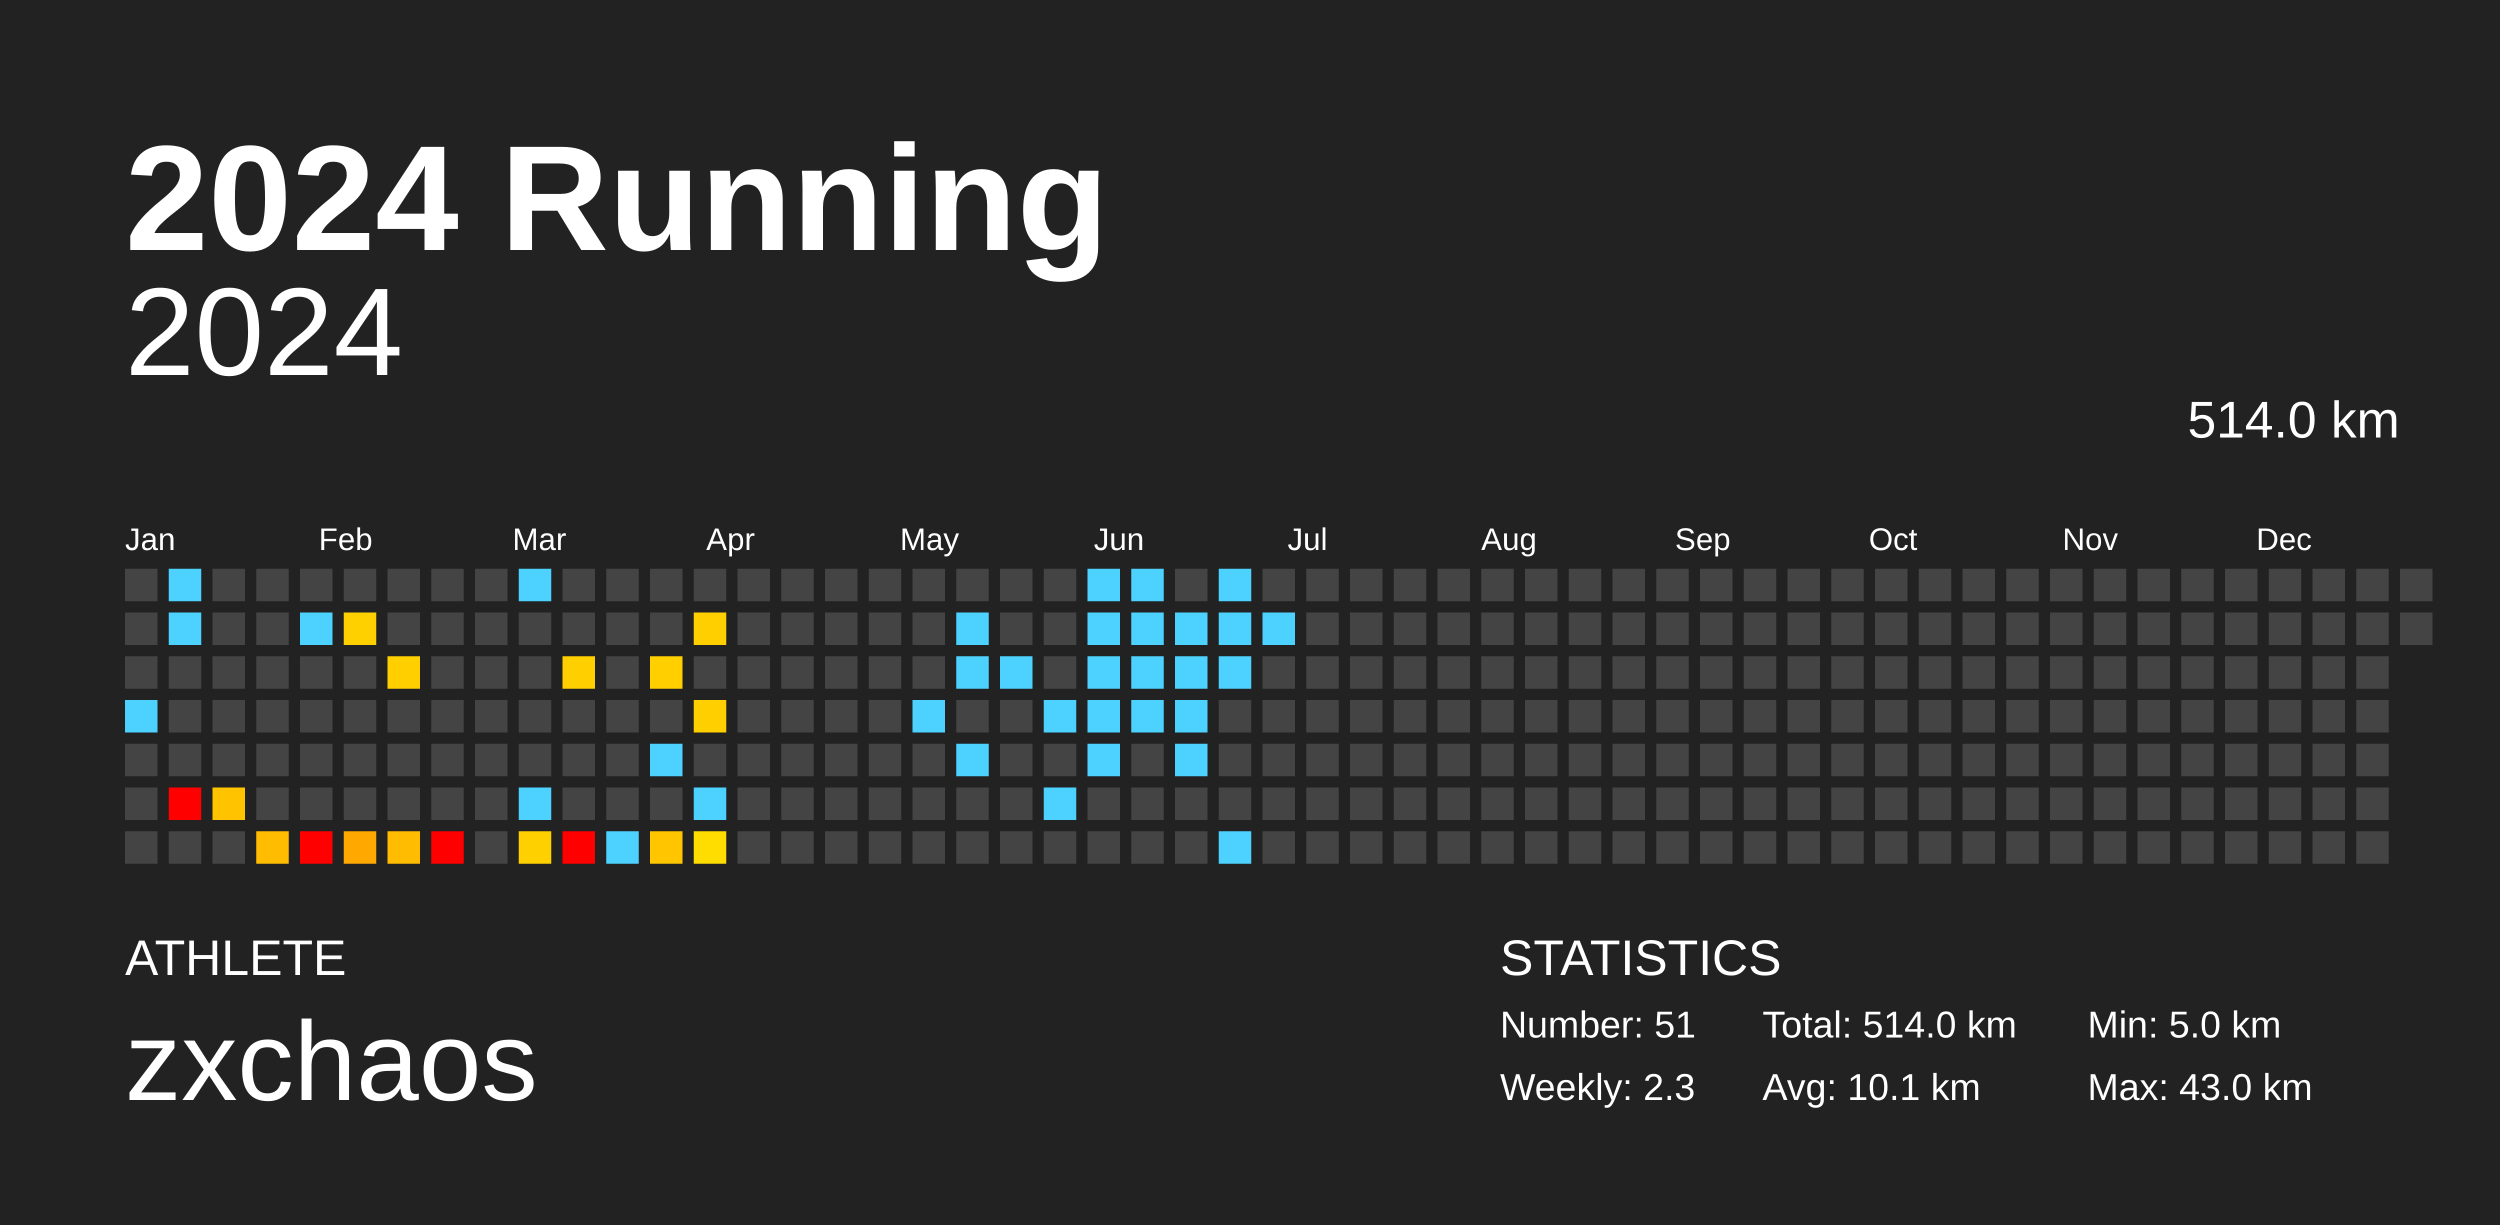
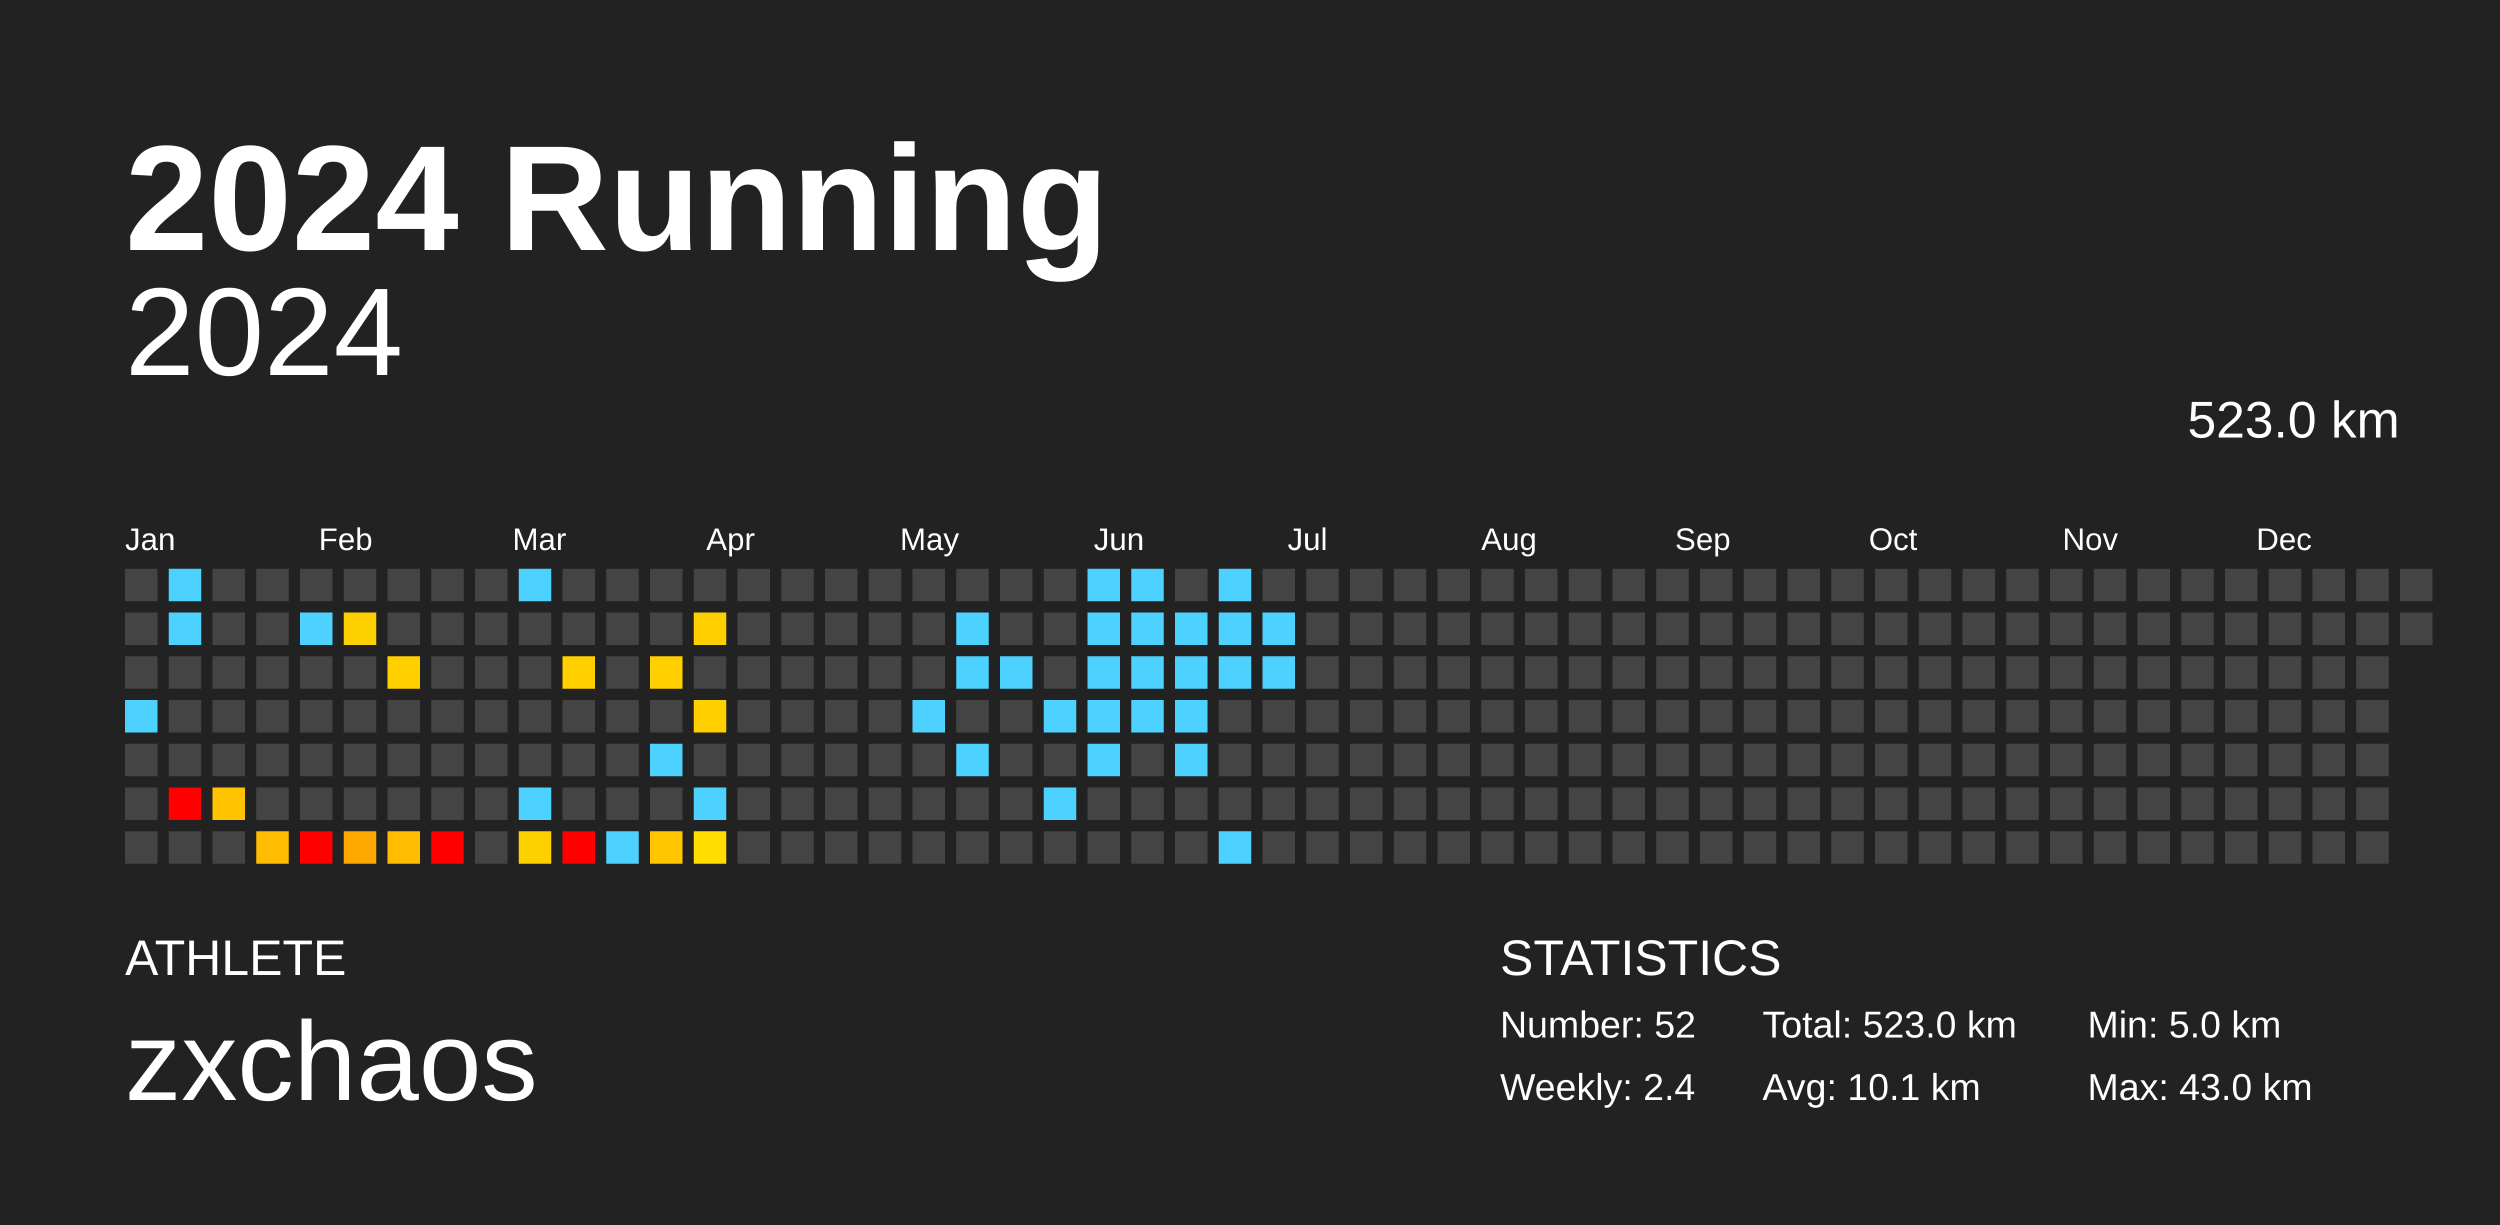
<svg xmlns="http://www.w3.org/2000/svg" baseProfile="full" height="98mm" version="1.1" viewBox="0,0,200,98" width="200mm">
  <defs />
  <rect fill="#222222" height="98" width="200" x="0" y="0" />
  <text fill="#FFFFFF" style="font-size:12px; font-family:Arial; font-weight:bold;" x="10" y="20">2024 Running</text>
  <text fill="#FFFFFF" style="font-size:4px; font-family:Arial" x="10" y="78">ATHLETE</text>
  <text fill="#FFFFFF" style="font-size:9px; font-family:Arial" x="10" y="88">zxchaos</text>
  <text fill="#FFFFFF" style="font-size:4px; font-family:Arial" x="120" y="78">STATISTICS</text>
-   <text fill="#FFFFFF" style="font-size:3px; font-family:Arial" x="120" y="83">Number: 51</text>
-   <text fill="#FFFFFF" style="font-size:3px; font-family:Arial" x="120" y="88">Weekly: 2.3</text>
-   <text fill="#FFFFFF" style="font-size:3px; font-family:Arial" x="141" y="83">Total: 514.0 km</text>
+   <text fill="#FFFFFF" style="font-size:3px; font-family:Arial" x="120" y="83">Number: 52</text>
+   <text fill="#FFFFFF" style="font-size:3px; font-family:Arial" x="120" y="88">Weekly: 2.4</text>
+   <text fill="#FFFFFF" style="font-size:3px; font-family:Arial" x="141" y="83">Total: 523.0 km</text>
  <text fill="#FFFFFF" style="font-size:3px; font-family:Arial" x="141" y="88">Avg: 10.1 km</text>
  <text fill="#FFFFFF" style="font-size:3px; font-family:Arial" x="167" y="83">Min: 5.0 km</text>
  <text fill="#FFFFFF" style="font-size:3px; font-family:Arial" x="167" y="88">Max: 43.0 km</text>
  <text alignment-baseline="hanging" fill="#FFFFFF" style="font-size:10.0px; font-family:Arial;" x="10" y="30">2024</text>
-   <text alignment-baseline="hanging" fill="#FFFFFF" style="font-size:4.125px; font-family:Arial;" x="175" y="35">514.0 km</text>
+   <text alignment-baseline="hanging" fill="#FFFFFF" style="font-size:4.125px; font-family:Arial;" x="175" y="35">523.0 km</text>
  <text fill="#FFFFFF" style="font-size:2.5px; font-family:Arial" x="10.0" y="44">Jan</text>
  <text fill="#FFFFFF" style="font-size:2.5px; font-family:Arial" x="25.5" y="44">Feb</text>
  <text fill="#FFFFFF" style="font-size:2.5px; font-family:Arial" x="41.0" y="44">Mar</text>
  <text fill="#FFFFFF" style="font-size:2.5px; font-family:Arial" x="56.5" y="44">Apr</text>
  <text fill="#FFFFFF" style="font-size:2.5px; font-family:Arial" x="72.0" y="44">May</text>
  <text fill="#FFFFFF" style="font-size:2.5px; font-family:Arial" x="87.5" y="44">Jun</text>
  <text fill="#FFFFFF" style="font-size:2.5px; font-family:Arial" x="103.0" y="44">Jul</text>
  <text fill="#FFFFFF" style="font-size:2.5px; font-family:Arial" x="118.5" y="44">Aug</text>
  <text fill="#FFFFFF" style="font-size:2.5px; font-family:Arial" x="134.0" y="44">Sep</text>
  <text fill="#FFFFFF" style="font-size:2.5px; font-family:Arial" x="149.5" y="44">Oct</text>
  <text fill="#FFFFFF" style="font-size:2.5px; font-family:Arial" x="165.0" y="44">Nov</text>
  <text fill="#FFFFFF" style="font-size:2.5px; font-family:Arial" x="180.5" y="44">Dec</text>
  <rect fill="#444444" height="2.6" width="2.6" x="10.0" y="45.5" />
  <rect fill="#444444" height="2.6" width="2.6" x="10.0" y="49.0" />
  <rect fill="#444444" height="2.6" width="2.6" x="10.0" y="52.5" />
  <rect fill="#4dd2ff" height="2.6" width="2.6" x="10.0" y="56.0" />
  <rect fill="#444444" height="2.6" width="2.6" x="10.0" y="59.5" />
  <rect fill="#444444" height="2.6" width="2.6" x="10.0" y="63.0" />
  <rect fill="#444444" height="2.6" width="2.6" x="10.0" y="66.5" />
  <rect fill="#4dd2ff" height="2.6" width="2.6" x="13.5" y="45.5" />
  <rect fill="#4dd2ff" height="2.6" width="2.6" x="13.5" y="49.0" />
  <rect fill="#444444" height="2.6" width="2.6" x="13.5" y="52.5" />
  <rect fill="#444444" height="2.6" width="2.6" x="13.5" y="56.0" />
  <rect fill="#444444" height="2.6" width="2.6" x="13.5" y="59.5" />
  <rect fill="red" height="2.6" width="2.6" x="13.5" y="63.0" />
  <rect fill="#444444" height="2.6" width="2.6" x="13.5" y="66.5" />
  <rect fill="#444444" height="2.6" width="2.6" x="17.0" y="45.5" />
  <rect fill="#444444" height="2.6" width="2.6" x="17.0" y="49.0" />
  <rect fill="#444444" height="2.6" width="2.6" x="17.0" y="52.5" />
  <rect fill="#444444" height="2.6" width="2.6" x="17.0" y="56.0" />
  <rect fill="#444444" height="2.6" width="2.6" x="17.0" y="59.5" />
  <rect fill="#ffc300" height="2.6" width="2.6" x="17.0" y="63.0" />
  <rect fill="#444444" height="2.6" width="2.6" x="17.0" y="66.5" />
  <rect fill="#444444" height="2.6" width="2.6" x="20.5" y="45.5" />
  <rect fill="#444444" height="2.6" width="2.6" x="20.5" y="49.0" />
  <rect fill="#444444" height="2.6" width="2.6" x="20.5" y="52.5" />
  <rect fill="#444444" height="2.6" width="2.6" x="20.5" y="56.0" />
  <rect fill="#444444" height="2.6" width="2.6" x="20.5" y="59.5" />
  <rect fill="#444444" height="2.6" width="2.6" x="20.5" y="63.0" />
  <rect fill="#ffbc00" height="2.6" width="2.6" x="20.5" y="66.5" />
  <rect fill="#444444" height="2.6" width="2.6" x="24.0" y="45.5" />
  <rect fill="#4dd2ff" height="2.6" width="2.6" x="24.0" y="49.0" />
  <rect fill="#444444" height="2.6" width="2.6" x="24.0" y="52.5" />
  <rect fill="#444444" height="2.6" width="2.6" x="24.0" y="56.0" />
  <rect fill="#444444" height="2.6" width="2.6" x="24.0" y="59.5" />
  <rect fill="#444444" height="2.6" width="2.6" x="24.0" y="63.0" />
  <rect fill="red" height="2.6" width="2.6" x="24.0" y="66.5" />
  <rect fill="#444444" height="2.6" width="2.6" x="27.5" y="45.5" />
  <rect fill="#ffd000" height="2.6" width="2.6" x="27.5" y="49.0" />
  <rect fill="#444444" height="2.6" width="2.6" x="27.5" y="52.5" />
  <rect fill="#444444" height="2.6" width="2.6" x="27.5" y="56.0" />
  <rect fill="#444444" height="2.6" width="2.6" x="27.5" y="59.5" />
  <rect fill="#444444" height="2.6" width="2.6" x="27.5" y="63.0" />
  <rect fill="#ffa800" height="2.6" width="2.6" x="27.5" y="66.5" />
  <rect fill="#444444" height="2.6" width="2.6" x="31.0" y="45.5" />
  <rect fill="#444444" height="2.6" width="2.6" x="31.0" y="49.0" />
  <rect fill="#ffcf00" height="2.6" width="2.6" x="31.0" y="52.5" />
  <rect fill="#444444" height="2.6" width="2.6" x="31.0" y="56.0" />
  <rect fill="#444444" height="2.6" width="2.6" x="31.0" y="59.5" />
  <rect fill="#444444" height="2.6" width="2.6" x="31.0" y="63.0" />
  <rect fill="#ffbc00" height="2.6" width="2.6" x="31.0" y="66.5" />
  <rect fill="#444444" height="2.6" width="2.6" x="34.5" y="45.5" />
  <rect fill="#444444" height="2.6" width="2.6" x="34.5" y="49.0" />
  <rect fill="#444444" height="2.6" width="2.6" x="34.5" y="52.5" />
  <rect fill="#444444" height="2.6" width="2.6" x="34.5" y="56.0" />
  <rect fill="#444444" height="2.6" width="2.6" x="34.5" y="59.5" />
  <rect fill="#444444" height="2.6" width="2.6" x="34.5" y="63.0" />
  <rect fill="red" height="2.6" width="2.6" x="34.5" y="66.5" />
  <rect fill="#444444" height="2.6" width="2.6" x="38.0" y="45.5" />
  <rect fill="#444444" height="2.6" width="2.6" x="38.0" y="49.0" />
  <rect fill="#444444" height="2.6" width="2.6" x="38.0" y="52.5" />
  <rect fill="#444444" height="2.6" width="2.6" x="38.0" y="56.0" />
  <rect fill="#444444" height="2.6" width="2.6" x="38.0" y="59.5" />
  <rect fill="#444444" height="2.6" width="2.6" x="38.0" y="63.0" />
  <rect fill="#444444" height="2.6" width="2.6" x="38.0" y="66.5" />
  <rect fill="#4dd2ff" height="2.6" width="2.6" x="41.5" y="45.5" />
  <rect fill="#444444" height="2.6" width="2.6" x="41.5" y="49.0" />
  <rect fill="#444444" height="2.6" width="2.6" x="41.5" y="52.5" />
  <rect fill="#444444" height="2.6" width="2.6" x="41.5" y="56.0" />
  <rect fill="#444444" height="2.6" width="2.6" x="41.5" y="59.5" />
  <rect fill="#4dd2ff" height="2.6" width="2.6" x="41.5" y="63.0" />
  <rect fill="#ffd000" height="2.6" width="2.6" x="41.5" y="66.5" />
  <rect fill="#444444" height="2.6" width="2.6" x="45.0" y="45.5" />
  <rect fill="#444444" height="2.6" width="2.6" x="45.0" y="49.0" />
  <rect fill="#ffcf00" height="2.6" width="2.6" x="45.0" y="52.5" />
  <rect fill="#444444" height="2.6" width="2.6" x="45.0" y="56.0" />
  <rect fill="#444444" height="2.6" width="2.6" x="45.0" y="59.5" />
  <rect fill="#444444" height="2.6" width="2.6" x="45.0" y="63.0" />
  <rect fill="red" height="2.6" width="2.6" x="45.0" y="66.5" />
  <rect fill="#444444" height="2.6" width="2.6" x="48.5" y="45.5" />
  <rect fill="#444444" height="2.6" width="2.6" x="48.5" y="49.0" />
  <rect fill="#444444" height="2.6" width="2.6" x="48.5" y="52.5" />
  <rect fill="#444444" height="2.6" width="2.6" x="48.5" y="56.0" />
  <rect fill="#444444" height="2.6" width="2.6" x="48.5" y="59.5" />
  <rect fill="#444444" height="2.6" width="2.6" x="48.5" y="63.0" />
  <rect fill="#4dd2ff" height="2.6" width="2.6" x="48.5" y="66.5" />
  <rect fill="#444444" height="2.6" width="2.6" x="52.0" y="45.5" />
  <rect fill="#444444" height="2.6" width="2.6" x="52.0" y="49.0" />
  <rect fill="#ffcf00" height="2.6" width="2.6" x="52.0" y="52.5" />
  <rect fill="#444444" height="2.6" width="2.6" x="52.0" y="56.0" />
  <rect fill="#4dd2ff" height="2.6" width="2.6" x="52.0" y="59.5" />
  <rect fill="#444444" height="2.6" width="2.6" x="52.0" y="63.0" />
  <rect fill="#ffc600" height="2.6" width="2.6" x="52.0" y="66.5" />
  <rect fill="#444444" height="2.6" width="2.6" x="55.5" y="45.5" />
  <rect fill="#ffcf00" height="2.6" width="2.6" x="55.5" y="49.0" />
  <rect fill="#444444" height="2.6" width="2.6" x="55.5" y="52.5" />
  <rect fill="#ffcf00" height="2.6" width="2.6" x="55.5" y="56.0" />
  <rect fill="#444444" height="2.6" width="2.6" x="55.5" y="59.5" />
  <rect fill="#4dd2ff" height="2.6" width="2.6" x="55.5" y="63.0" />
  <rect fill="#ffdd00" height="2.6" width="2.6" x="55.5" y="66.5" />
  <rect fill="#444444" height="2.6" width="2.6" x="59.0" y="45.5" />
  <rect fill="#444444" height="2.6" width="2.6" x="59.0" y="49.0" />
  <rect fill="#444444" height="2.6" width="2.6" x="59.0" y="52.5" />
  <rect fill="#444444" height="2.6" width="2.6" x="59.0" y="56.0" />
  <rect fill="#444444" height="2.6" width="2.6" x="59.0" y="59.5" />
  <rect fill="#444444" height="2.6" width="2.6" x="59.0" y="63.0" />
  <rect fill="#444444" height="2.6" width="2.6" x="59.0" y="66.5" />
  <rect fill="#444444" height="2.6" width="2.6" x="62.5" y="45.5" />
  <rect fill="#444444" height="2.6" width="2.6" x="62.5" y="49.0" />
  <rect fill="#444444" height="2.6" width="2.6" x="62.5" y="52.5" />
  <rect fill="#444444" height="2.6" width="2.6" x="62.5" y="56.0" />
  <rect fill="#444444" height="2.6" width="2.6" x="62.5" y="59.5" />
  <rect fill="#444444" height="2.6" width="2.6" x="62.5" y="63.0" />
  <rect fill="#444444" height="2.6" width="2.6" x="62.5" y="66.5" />
  <rect fill="#444444" height="2.6" width="2.6" x="66.0" y="45.5" />
  <rect fill="#444444" height="2.6" width="2.6" x="66.0" y="49.0" />
  <rect fill="#444444" height="2.6" width="2.6" x="66.0" y="52.5" />
  <rect fill="#444444" height="2.6" width="2.6" x="66.0" y="56.0" />
  <rect fill="#444444" height="2.6" width="2.6" x="66.0" y="59.5" />
  <rect fill="#444444" height="2.6" width="2.6" x="66.0" y="63.0" />
  <rect fill="#444444" height="2.6" width="2.6" x="66.0" y="66.5" />
  <rect fill="#444444" height="2.6" width="2.6" x="69.5" y="45.5" />
  <rect fill="#444444" height="2.6" width="2.6" x="69.5" y="49.0" />
  <rect fill="#444444" height="2.6" width="2.6" x="69.5" y="52.5" />
  <rect fill="#444444" height="2.6" width="2.6" x="69.5" y="56.0" />
  <rect fill="#444444" height="2.6" width="2.6" x="69.5" y="59.5" />
  <rect fill="#444444" height="2.6" width="2.6" x="69.5" y="63.0" />
  <rect fill="#444444" height="2.6" width="2.6" x="69.5" y="66.5" />
  <rect fill="#444444" height="2.6" width="2.6" x="73.0" y="45.5" />
  <rect fill="#444444" height="2.6" width="2.6" x="73.0" y="49.0" />
  <rect fill="#444444" height="2.6" width="2.6" x="73.0" y="52.5" />
  <rect fill="#4dd2ff" height="2.6" width="2.6" x="73.0" y="56.0" />
  <rect fill="#444444" height="2.6" width="2.6" x="73.0" y="59.5" />
  <rect fill="#444444" height="2.6" width="2.6" x="73.0" y="63.0" />
  <rect fill="#444444" height="2.6" width="2.6" x="73.0" y="66.5" />
  <rect fill="#444444" height="2.6" width="2.6" x="76.5" y="45.5" />
  <rect fill="#4dd2ff" height="2.6" width="2.6" x="76.5" y="49.0" />
  <rect fill="#4dd2ff" height="2.6" width="2.6" x="76.5" y="52.5" />
  <rect fill="#444444" height="2.6" width="2.6" x="76.5" y="56.0" />
  <rect fill="#4dd2ff" height="2.6" width="2.6" x="76.5" y="59.5" />
  <rect fill="#444444" height="2.6" width="2.6" x="76.5" y="63.0" />
  <rect fill="#444444" height="2.6" width="2.6" x="76.5" y="66.5" />
  <rect fill="#444444" height="2.6" width="2.6" x="80.0" y="45.5" />
  <rect fill="#444444" height="2.6" width="2.6" x="80.0" y="49.0" />
  <rect fill="#4dd2ff" height="2.6" width="2.6" x="80.0" y="52.5" />
  <rect fill="#444444" height="2.6" width="2.6" x="80.0" y="56.0" />
  <rect fill="#444444" height="2.6" width="2.6" x="80.0" y="59.5" />
  <rect fill="#444444" height="2.6" width="2.6" x="80.0" y="63.0" />
  <rect fill="#444444" height="2.6" width="2.6" x="80.0" y="66.5" />
  <rect fill="#444444" height="2.6" width="2.6" x="83.5" y="45.5" />
  <rect fill="#444444" height="2.6" width="2.6" x="83.5" y="49.0" />
  <rect fill="#444444" height="2.6" width="2.6" x="83.5" y="52.5" />
  <rect fill="#4dd2ff" height="2.6" width="2.6" x="83.5" y="56.0" />
  <rect fill="#444444" height="2.6" width="2.6" x="83.5" y="59.5" />
  <rect fill="#4dd2ff" height="2.6" width="2.6" x="83.5" y="63.0" />
  <rect fill="#444444" height="2.6" width="2.6" x="83.5" y="66.5" />
  <rect fill="#4dd2ff" height="2.6" width="2.6" x="87.0" y="45.5" />
  <rect fill="#4dd2ff" height="2.6" width="2.6" x="87.0" y="49.0" />
  <rect fill="#4dd2ff" height="2.6" width="2.6" x="87.0" y="52.5" />
  <rect fill="#4dd2ff" height="2.6" width="2.6" x="87.0" y="56.0" />
  <rect fill="#4dd2ff" height="2.6" width="2.6" x="87.0" y="59.5" />
  <rect fill="#444444" height="2.6" width="2.6" x="87.0" y="63.0" />
  <rect fill="#444444" height="2.6" width="2.6" x="87.0" y="66.5" />
  <rect fill="#4dd2ff" height="2.6" width="2.6" x="90.5" y="45.5" />
  <rect fill="#4dd2ff" height="2.6" width="2.6" x="90.5" y="49.0" />
  <rect fill="#4dd2ff" height="2.6" width="2.6" x="90.5" y="52.5" />
  <rect fill="#4dd2ff" height="2.6" width="2.6" x="90.5" y="56.0" />
  <rect fill="#444444" height="2.6" width="2.6" x="90.5" y="59.5" />
  <rect fill="#444444" height="2.6" width="2.6" x="90.5" y="63.0" />
  <rect fill="#444444" height="2.6" width="2.6" x="90.5" y="66.5" />
  <rect fill="#444444" height="2.6" width="2.6" x="94.0" y="45.5" />
  <rect fill="#4dd2ff" height="2.6" width="2.6" x="94.0" y="49.0" />
  <rect fill="#4dd2ff" height="2.6" width="2.6" x="94.0" y="52.5" />
  <rect fill="#4dd2ff" height="2.6" width="2.6" x="94.0" y="56.0" />
  <rect fill="#4dd2ff" height="2.6" width="2.6" x="94.0" y="59.5" />
  <rect fill="#444444" height="2.6" width="2.6" x="94.0" y="63.0" />
  <rect fill="#444444" height="2.6" width="2.6" x="94.0" y="66.5" />
  <rect fill="#4dd2ff" height="2.6" width="2.6" x="97.5" y="45.5" />
  <rect fill="#4dd2ff" height="2.6" width="2.6" x="97.5" y="49.0" />
  <rect fill="#4dd2ff" height="2.6" width="2.6" x="97.5" y="52.5" />
  <rect fill="#444444" height="2.6" width="2.6" x="97.5" y="56.0" />
  <rect fill="#444444" height="2.6" width="2.6" x="97.5" y="59.5" />
  <rect fill="#444444" height="2.6" width="2.6" x="97.5" y="63.0" />
  <rect fill="#4dd2ff" height="2.6" width="2.6" x="97.5" y="66.5" />
  <rect fill="#444444" height="2.6" width="2.6" x="101.0" y="45.5" />
  <rect fill="#4dd2ff" height="2.6" width="2.6" x="101.0" y="49.0" />
-   <rect fill="#444444" height="2.6" width="2.6" x="101.0" y="52.5" />
+   <rect fill="#4dd2ff" height="2.6" width="2.6" x="101.0" y="52.5" />
  <rect fill="#444444" height="2.6" width="2.6" x="101.0" y="56.0" />
  <rect fill="#444444" height="2.6" width="2.6" x="101.0" y="59.5" />
  <rect fill="#444444" height="2.6" width="2.6" x="101.0" y="63.0" />
  <rect fill="#444444" height="2.6" width="2.6" x="101.0" y="66.5" />
  <rect fill="#444444" height="2.6" width="2.6" x="104.5" y="45.5" />
  <rect fill="#444444" height="2.6" width="2.6" x="104.5" y="49.0" />
  <rect fill="#444444" height="2.6" width="2.6" x="104.5" y="52.5" />
  <rect fill="#444444" height="2.6" width="2.6" x="104.5" y="56.0" />
  <rect fill="#444444" height="2.6" width="2.6" x="104.5" y="59.5" />
  <rect fill="#444444" height="2.6" width="2.6" x="104.5" y="63.0" />
  <rect fill="#444444" height="2.6" width="2.6" x="104.5" y="66.5" />
  <rect fill="#444444" height="2.6" width="2.6" x="108.0" y="45.5" />
  <rect fill="#444444" height="2.6" width="2.6" x="108.0" y="49.0" />
  <rect fill="#444444" height="2.6" width="2.6" x="108.0" y="52.5" />
  <rect fill="#444444" height="2.6" width="2.6" x="108.0" y="56.0" />
  <rect fill="#444444" height="2.6" width="2.6" x="108.0" y="59.5" />
  <rect fill="#444444" height="2.6" width="2.6" x="108.0" y="63.0" />
  <rect fill="#444444" height="2.6" width="2.6" x="108.0" y="66.5" />
  <rect fill="#444444" height="2.6" width="2.6" x="111.5" y="45.5" />
  <rect fill="#444444" height="2.6" width="2.6" x="111.5" y="49.0" />
  <rect fill="#444444" height="2.6" width="2.6" x="111.5" y="52.5" />
  <rect fill="#444444" height="2.6" width="2.6" x="111.5" y="56.0" />
  <rect fill="#444444" height="2.6" width="2.6" x="111.5" y="59.5" />
  <rect fill="#444444" height="2.6" width="2.6" x="111.5" y="63.0" />
  <rect fill="#444444" height="2.6" width="2.6" x="111.5" y="66.5" />
  <rect fill="#444444" height="2.6" width="2.6" x="115.0" y="45.5" />
  <rect fill="#444444" height="2.6" width="2.6" x="115.0" y="49.0" />
  <rect fill="#444444" height="2.6" width="2.6" x="115.0" y="52.5" />
  <rect fill="#444444" height="2.6" width="2.6" x="115.0" y="56.0" />
  <rect fill="#444444" height="2.6" width="2.6" x="115.0" y="59.5" />
  <rect fill="#444444" height="2.6" width="2.6" x="115.0" y="63.0" />
  <rect fill="#444444" height="2.6" width="2.6" x="115.0" y="66.5" />
  <rect fill="#444444" height="2.6" width="2.6" x="118.5" y="45.5" />
  <rect fill="#444444" height="2.6" width="2.6" x="118.5" y="49.0" />
  <rect fill="#444444" height="2.6" width="2.6" x="118.5" y="52.5" />
  <rect fill="#444444" height="2.6" width="2.6" x="118.5" y="56.0" />
  <rect fill="#444444" height="2.6" width="2.6" x="118.5" y="59.5" />
  <rect fill="#444444" height="2.6" width="2.6" x="118.5" y="63.0" />
  <rect fill="#444444" height="2.6" width="2.6" x="118.5" y="66.5" />
  <rect fill="#444444" height="2.6" width="2.6" x="122.0" y="45.5" />
  <rect fill="#444444" height="2.6" width="2.6" x="122.0" y="49.0" />
  <rect fill="#444444" height="2.6" width="2.6" x="122.0" y="52.5" />
  <rect fill="#444444" height="2.6" width="2.6" x="122.0" y="56.0" />
  <rect fill="#444444" height="2.6" width="2.6" x="122.0" y="59.5" />
  <rect fill="#444444" height="2.6" width="2.6" x="122.0" y="63.0" />
  <rect fill="#444444" height="2.6" width="2.6" x="122.0" y="66.5" />
  <rect fill="#444444" height="2.6" width="2.6" x="125.5" y="45.5" />
  <rect fill="#444444" height="2.6" width="2.6" x="125.5" y="49.0" />
  <rect fill="#444444" height="2.6" width="2.6" x="125.5" y="52.5" />
  <rect fill="#444444" height="2.6" width="2.6" x="125.5" y="56.0" />
  <rect fill="#444444" height="2.6" width="2.6" x="125.5" y="59.5" />
  <rect fill="#444444" height="2.6" width="2.6" x="125.5" y="63.0" />
  <rect fill="#444444" height="2.6" width="2.6" x="125.5" y="66.5" />
  <rect fill="#444444" height="2.6" width="2.6" x="129.0" y="45.5" />
  <rect fill="#444444" height="2.6" width="2.6" x="129.0" y="49.0" />
  <rect fill="#444444" height="2.6" width="2.6" x="129.0" y="52.5" />
  <rect fill="#444444" height="2.6" width="2.6" x="129.0" y="56.0" />
  <rect fill="#444444" height="2.6" width="2.6" x="129.0" y="59.5" />
  <rect fill="#444444" height="2.6" width="2.6" x="129.0" y="63.0" />
  <rect fill="#444444" height="2.6" width="2.6" x="129.0" y="66.5" />
  <rect fill="#444444" height="2.6" width="2.6" x="132.5" y="45.5" />
  <rect fill="#444444" height="2.6" width="2.6" x="132.5" y="49.0" />
  <rect fill="#444444" height="2.6" width="2.6" x="132.5" y="52.5" />
  <rect fill="#444444" height="2.6" width="2.6" x="132.5" y="56.0" />
  <rect fill="#444444" height="2.6" width="2.6" x="132.5" y="59.5" />
  <rect fill="#444444" height="2.6" width="2.6" x="132.5" y="63.0" />
  <rect fill="#444444" height="2.6" width="2.6" x="132.5" y="66.5" />
  <rect fill="#444444" height="2.6" width="2.6" x="136.0" y="45.5" />
  <rect fill="#444444" height="2.6" width="2.6" x="136.0" y="49.0" />
  <rect fill="#444444" height="2.6" width="2.6" x="136.0" y="52.5" />
  <rect fill="#444444" height="2.6" width="2.6" x="136.0" y="56.0" />
  <rect fill="#444444" height="2.6" width="2.6" x="136.0" y="59.5" />
  <rect fill="#444444" height="2.6" width="2.6" x="136.0" y="63.0" />
  <rect fill="#444444" height="2.6" width="2.6" x="136.0" y="66.5" />
  <rect fill="#444444" height="2.6" width="2.6" x="139.5" y="45.5" />
  <rect fill="#444444" height="2.6" width="2.6" x="139.5" y="49.0" />
  <rect fill="#444444" height="2.6" width="2.6" x="139.5" y="52.5" />
  <rect fill="#444444" height="2.6" width="2.6" x="139.5" y="56.0" />
  <rect fill="#444444" height="2.6" width="2.6" x="139.5" y="59.5" />
  <rect fill="#444444" height="2.6" width="2.6" x="139.5" y="63.0" />
  <rect fill="#444444" height="2.6" width="2.6" x="139.5" y="66.5" />
  <rect fill="#444444" height="2.6" width="2.6" x="143.0" y="45.5" />
  <rect fill="#444444" height="2.6" width="2.6" x="143.0" y="49.0" />
  <rect fill="#444444" height="2.6" width="2.6" x="143.0" y="52.5" />
  <rect fill="#444444" height="2.6" width="2.6" x="143.0" y="56.0" />
  <rect fill="#444444" height="2.6" width="2.6" x="143.0" y="59.5" />
  <rect fill="#444444" height="2.6" width="2.6" x="143.0" y="63.0" />
  <rect fill="#444444" height="2.6" width="2.6" x="143.0" y="66.5" />
  <rect fill="#444444" height="2.6" width="2.6" x="146.5" y="45.5" />
  <rect fill="#444444" height="2.6" width="2.6" x="146.5" y="49.0" />
  <rect fill="#444444" height="2.6" width="2.6" x="146.5" y="52.5" />
  <rect fill="#444444" height="2.6" width="2.6" x="146.5" y="56.0" />
  <rect fill="#444444" height="2.6" width="2.6" x="146.5" y="59.5" />
  <rect fill="#444444" height="2.6" width="2.6" x="146.5" y="63.0" />
  <rect fill="#444444" height="2.6" width="2.6" x="146.5" y="66.5" />
  <rect fill="#444444" height="2.6" width="2.6" x="150.0" y="45.5" />
  <rect fill="#444444" height="2.6" width="2.6" x="150.0" y="49.0" />
  <rect fill="#444444" height="2.6" width="2.6" x="150.0" y="52.5" />
  <rect fill="#444444" height="2.6" width="2.6" x="150.0" y="56.0" />
  <rect fill="#444444" height="2.6" width="2.6" x="150.0" y="59.5" />
  <rect fill="#444444" height="2.6" width="2.6" x="150.0" y="63.0" />
  <rect fill="#444444" height="2.6" width="2.6" x="150.0" y="66.5" />
  <rect fill="#444444" height="2.6" width="2.6" x="153.5" y="45.5" />
  <rect fill="#444444" height="2.6" width="2.6" x="153.5" y="49.0" />
  <rect fill="#444444" height="2.6" width="2.6" x="153.5" y="52.5" />
  <rect fill="#444444" height="2.6" width="2.6" x="153.5" y="56.0" />
  <rect fill="#444444" height="2.6" width="2.6" x="153.5" y="59.5" />
  <rect fill="#444444" height="2.6" width="2.6" x="153.5" y="63.0" />
  <rect fill="#444444" height="2.6" width="2.6" x="153.5" y="66.5" />
  <rect fill="#444444" height="2.6" width="2.6" x="157.0" y="45.5" />
  <rect fill="#444444" height="2.6" width="2.6" x="157.0" y="49.0" />
  <rect fill="#444444" height="2.6" width="2.6" x="157.0" y="52.5" />
  <rect fill="#444444" height="2.6" width="2.6" x="157.0" y="56.0" />
  <rect fill="#444444" height="2.6" width="2.6" x="157.0" y="59.5" />
  <rect fill="#444444" height="2.6" width="2.6" x="157.0" y="63.0" />
  <rect fill="#444444" height="2.6" width="2.6" x="157.0" y="66.5" />
  <rect fill="#444444" height="2.6" width="2.6" x="160.5" y="45.5" />
  <rect fill="#444444" height="2.6" width="2.6" x="160.5" y="49.0" />
  <rect fill="#444444" height="2.6" width="2.6" x="160.5" y="52.5" />
  <rect fill="#444444" height="2.6" width="2.6" x="160.5" y="56.0" />
  <rect fill="#444444" height="2.6" width="2.6" x="160.5" y="59.5" />
  <rect fill="#444444" height="2.6" width="2.6" x="160.5" y="63.0" />
  <rect fill="#444444" height="2.6" width="2.6" x="160.5" y="66.5" />
  <rect fill="#444444" height="2.6" width="2.6" x="164.0" y="45.5" />
  <rect fill="#444444" height="2.6" width="2.6" x="164.0" y="49.0" />
  <rect fill="#444444" height="2.6" width="2.6" x="164.0" y="52.5" />
  <rect fill="#444444" height="2.6" width="2.6" x="164.0" y="56.0" />
  <rect fill="#444444" height="2.6" width="2.6" x="164.0" y="59.5" />
  <rect fill="#444444" height="2.6" width="2.6" x="164.0" y="63.0" />
  <rect fill="#444444" height="2.6" width="2.6" x="164.0" y="66.5" />
  <rect fill="#444444" height="2.6" width="2.6" x="167.5" y="45.5" />
  <rect fill="#444444" height="2.6" width="2.6" x="167.5" y="49.0" />
  <rect fill="#444444" height="2.6" width="2.6" x="167.5" y="52.5" />
  <rect fill="#444444" height="2.6" width="2.6" x="167.5" y="56.0" />
  <rect fill="#444444" height="2.6" width="2.6" x="167.5" y="59.5" />
  <rect fill="#444444" height="2.6" width="2.6" x="167.5" y="63.0" />
  <rect fill="#444444" height="2.6" width="2.6" x="167.5" y="66.5" />
  <rect fill="#444444" height="2.6" width="2.6" x="171.0" y="45.5" />
  <rect fill="#444444" height="2.6" width="2.6" x="171.0" y="49.0" />
  <rect fill="#444444" height="2.6" width="2.6" x="171.0" y="52.5" />
  <rect fill="#444444" height="2.6" width="2.6" x="171.0" y="56.0" />
  <rect fill="#444444" height="2.6" width="2.6" x="171.0" y="59.5" />
  <rect fill="#444444" height="2.6" width="2.6" x="171.0" y="63.0" />
  <rect fill="#444444" height="2.6" width="2.6" x="171.0" y="66.5" />
  <rect fill="#444444" height="2.6" width="2.6" x="174.5" y="45.5" />
  <rect fill="#444444" height="2.6" width="2.6" x="174.5" y="49.0" />
  <rect fill="#444444" height="2.6" width="2.6" x="174.5" y="52.5" />
  <rect fill="#444444" height="2.6" width="2.6" x="174.5" y="56.0" />
  <rect fill="#444444" height="2.6" width="2.6" x="174.5" y="59.5" />
  <rect fill="#444444" height="2.6" width="2.6" x="174.5" y="63.0" />
  <rect fill="#444444" height="2.6" width="2.6" x="174.5" y="66.5" />
  <rect fill="#444444" height="2.6" width="2.6" x="178.0" y="45.5" />
  <rect fill="#444444" height="2.6" width="2.6" x="178.0" y="49.0" />
  <rect fill="#444444" height="2.6" width="2.6" x="178.0" y="52.5" />
  <rect fill="#444444" height="2.6" width="2.6" x="178.0" y="56.0" />
  <rect fill="#444444" height="2.6" width="2.6" x="178.0" y="59.5" />
  <rect fill="#444444" height="2.6" width="2.6" x="178.0" y="63.0" />
  <rect fill="#444444" height="2.6" width="2.6" x="178.0" y="66.5" />
  <rect fill="#444444" height="2.6" width="2.6" x="181.5" y="45.5" />
  <rect fill="#444444" height="2.6" width="2.6" x="181.5" y="49.0" />
  <rect fill="#444444" height="2.6" width="2.6" x="181.5" y="52.5" />
  <rect fill="#444444" height="2.6" width="2.6" x="181.5" y="56.0" />
  <rect fill="#444444" height="2.6" width="2.6" x="181.5" y="59.5" />
  <rect fill="#444444" height="2.6" width="2.6" x="181.5" y="63.0" />
  <rect fill="#444444" height="2.6" width="2.6" x="181.5" y="66.5" />
  <rect fill="#444444" height="2.6" width="2.6" x="185.0" y="45.5" />
  <rect fill="#444444" height="2.6" width="2.6" x="185.0" y="49.0" />
  <rect fill="#444444" height="2.6" width="2.6" x="185.0" y="52.5" />
  <rect fill="#444444" height="2.6" width="2.6" x="185.0" y="56.0" />
  <rect fill="#444444" height="2.6" width="2.6" x="185.0" y="59.5" />
  <rect fill="#444444" height="2.6" width="2.6" x="185.0" y="63.0" />
  <rect fill="#444444" height="2.6" width="2.6" x="185.0" y="66.5" />
  <rect fill="#444444" height="2.6" width="2.6" x="188.5" y="45.5" />
  <rect fill="#444444" height="2.6" width="2.6" x="188.5" y="49.0" />
  <rect fill="#444444" height="2.6" width="2.6" x="188.5" y="52.5" />
  <rect fill="#444444" height="2.6" width="2.6" x="188.5" y="56.0" />
  <rect fill="#444444" height="2.6" width="2.6" x="188.5" y="59.5" />
  <rect fill="#444444" height="2.6" width="2.6" x="188.5" y="63.0" />
  <rect fill="#444444" height="2.6" width="2.6" x="188.5" y="66.5" />
  <rect fill="#444444" height="2.6" width="2.6" x="192.0" y="45.5" />
  <rect fill="#444444" height="2.6" width="2.6" x="192.0" y="49.0" />
</svg>
